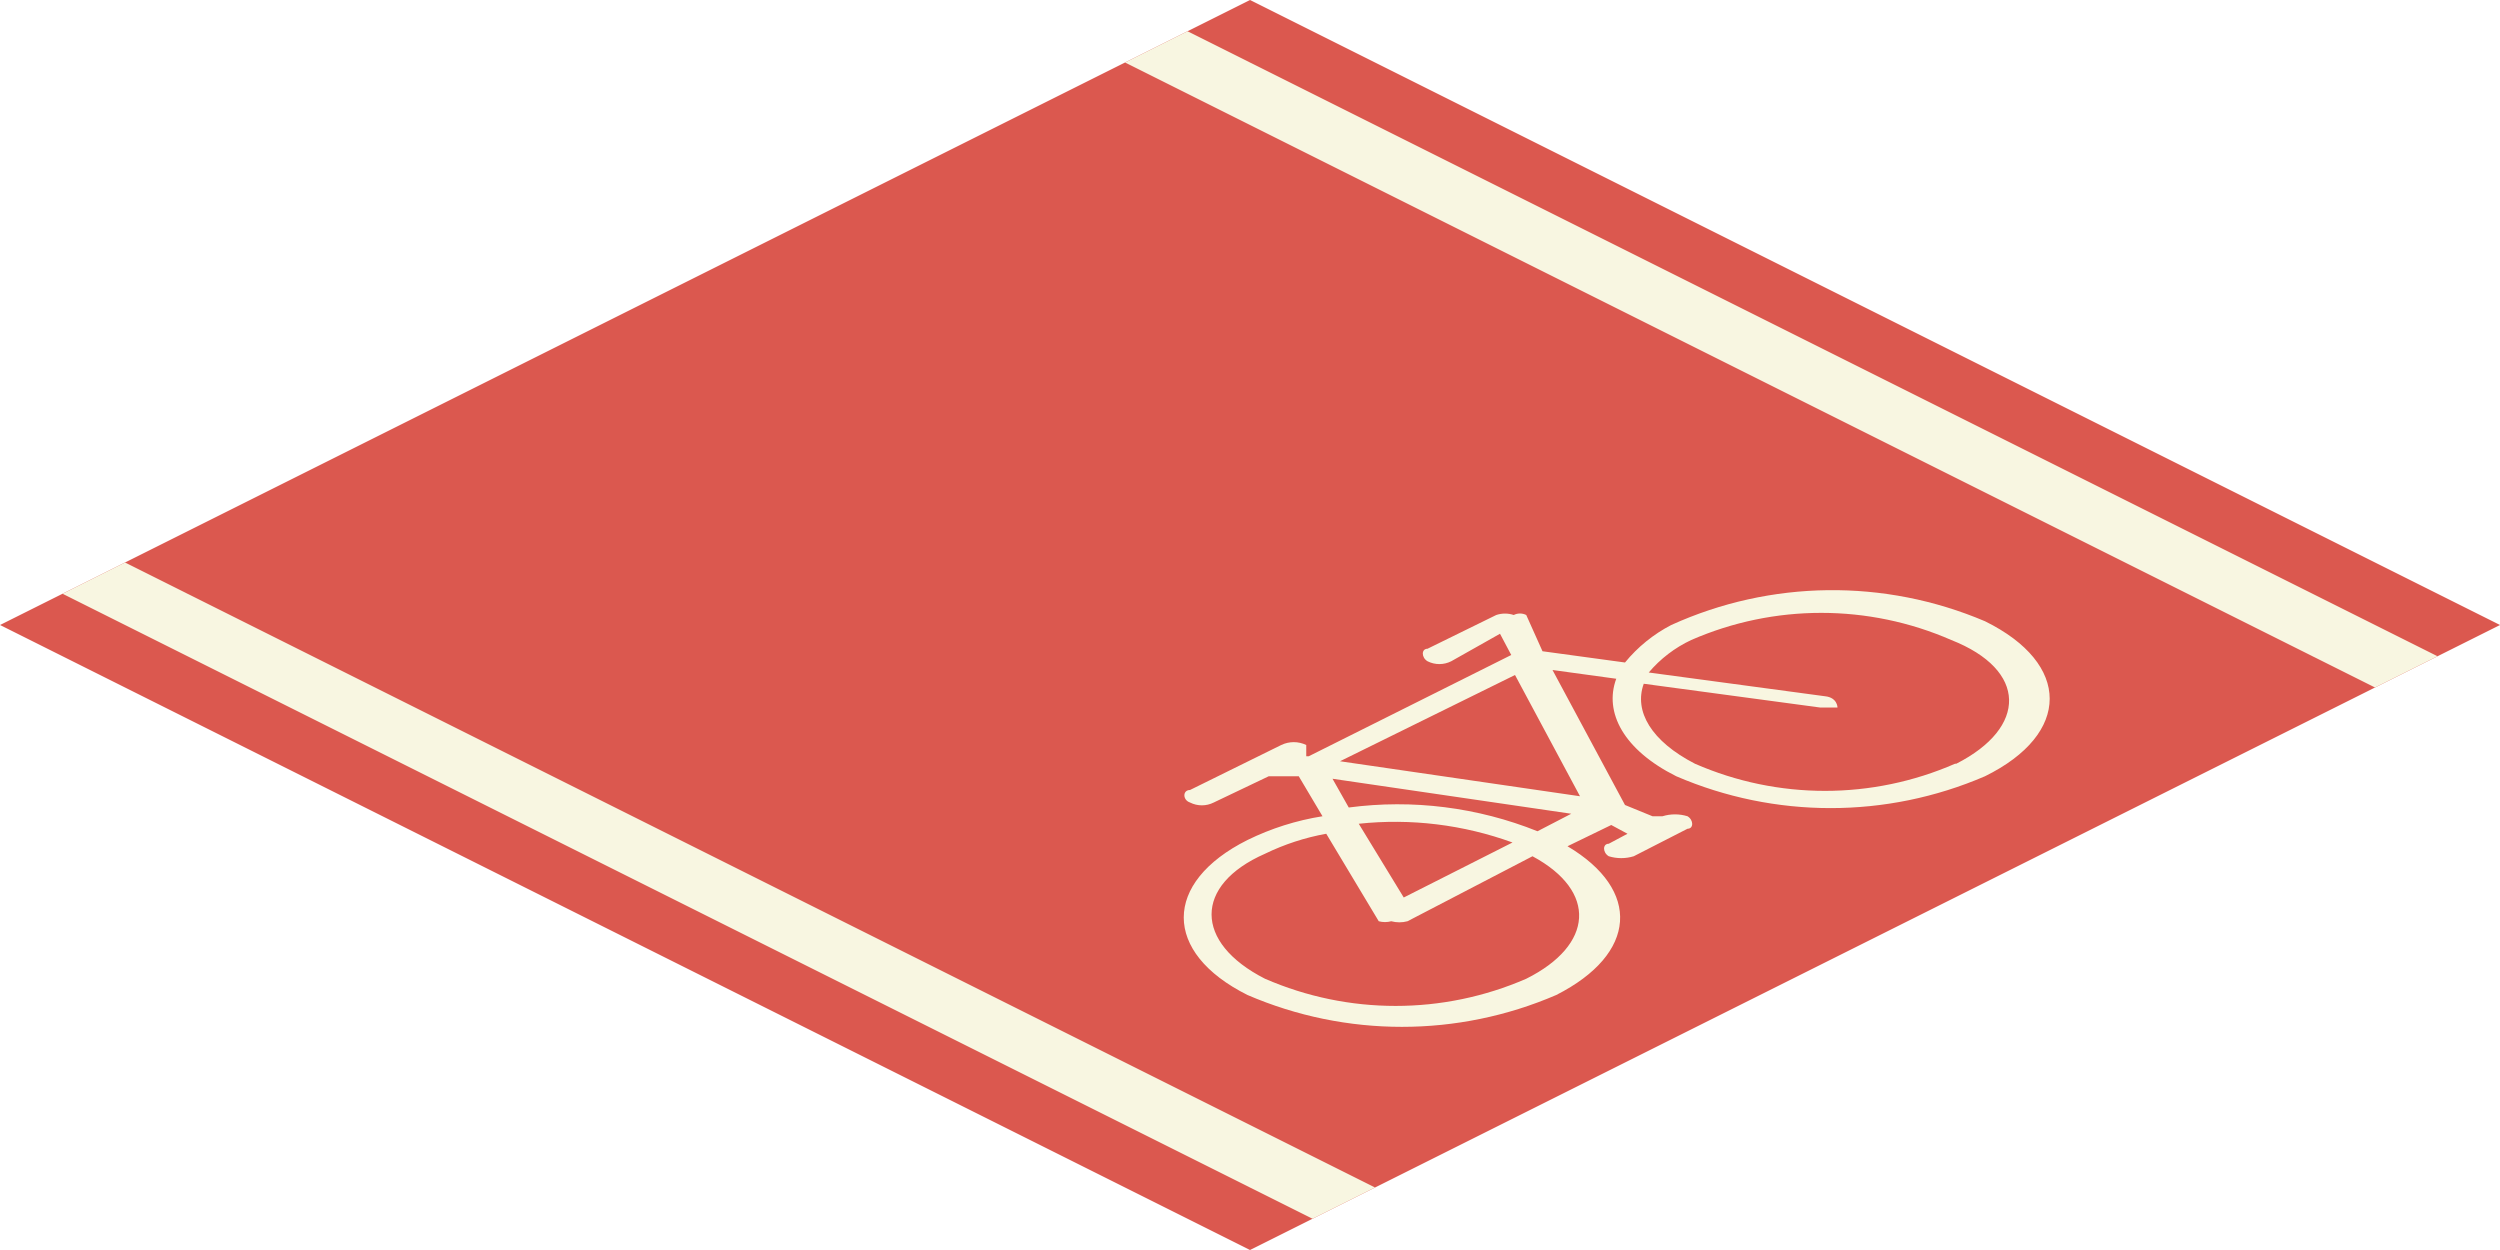
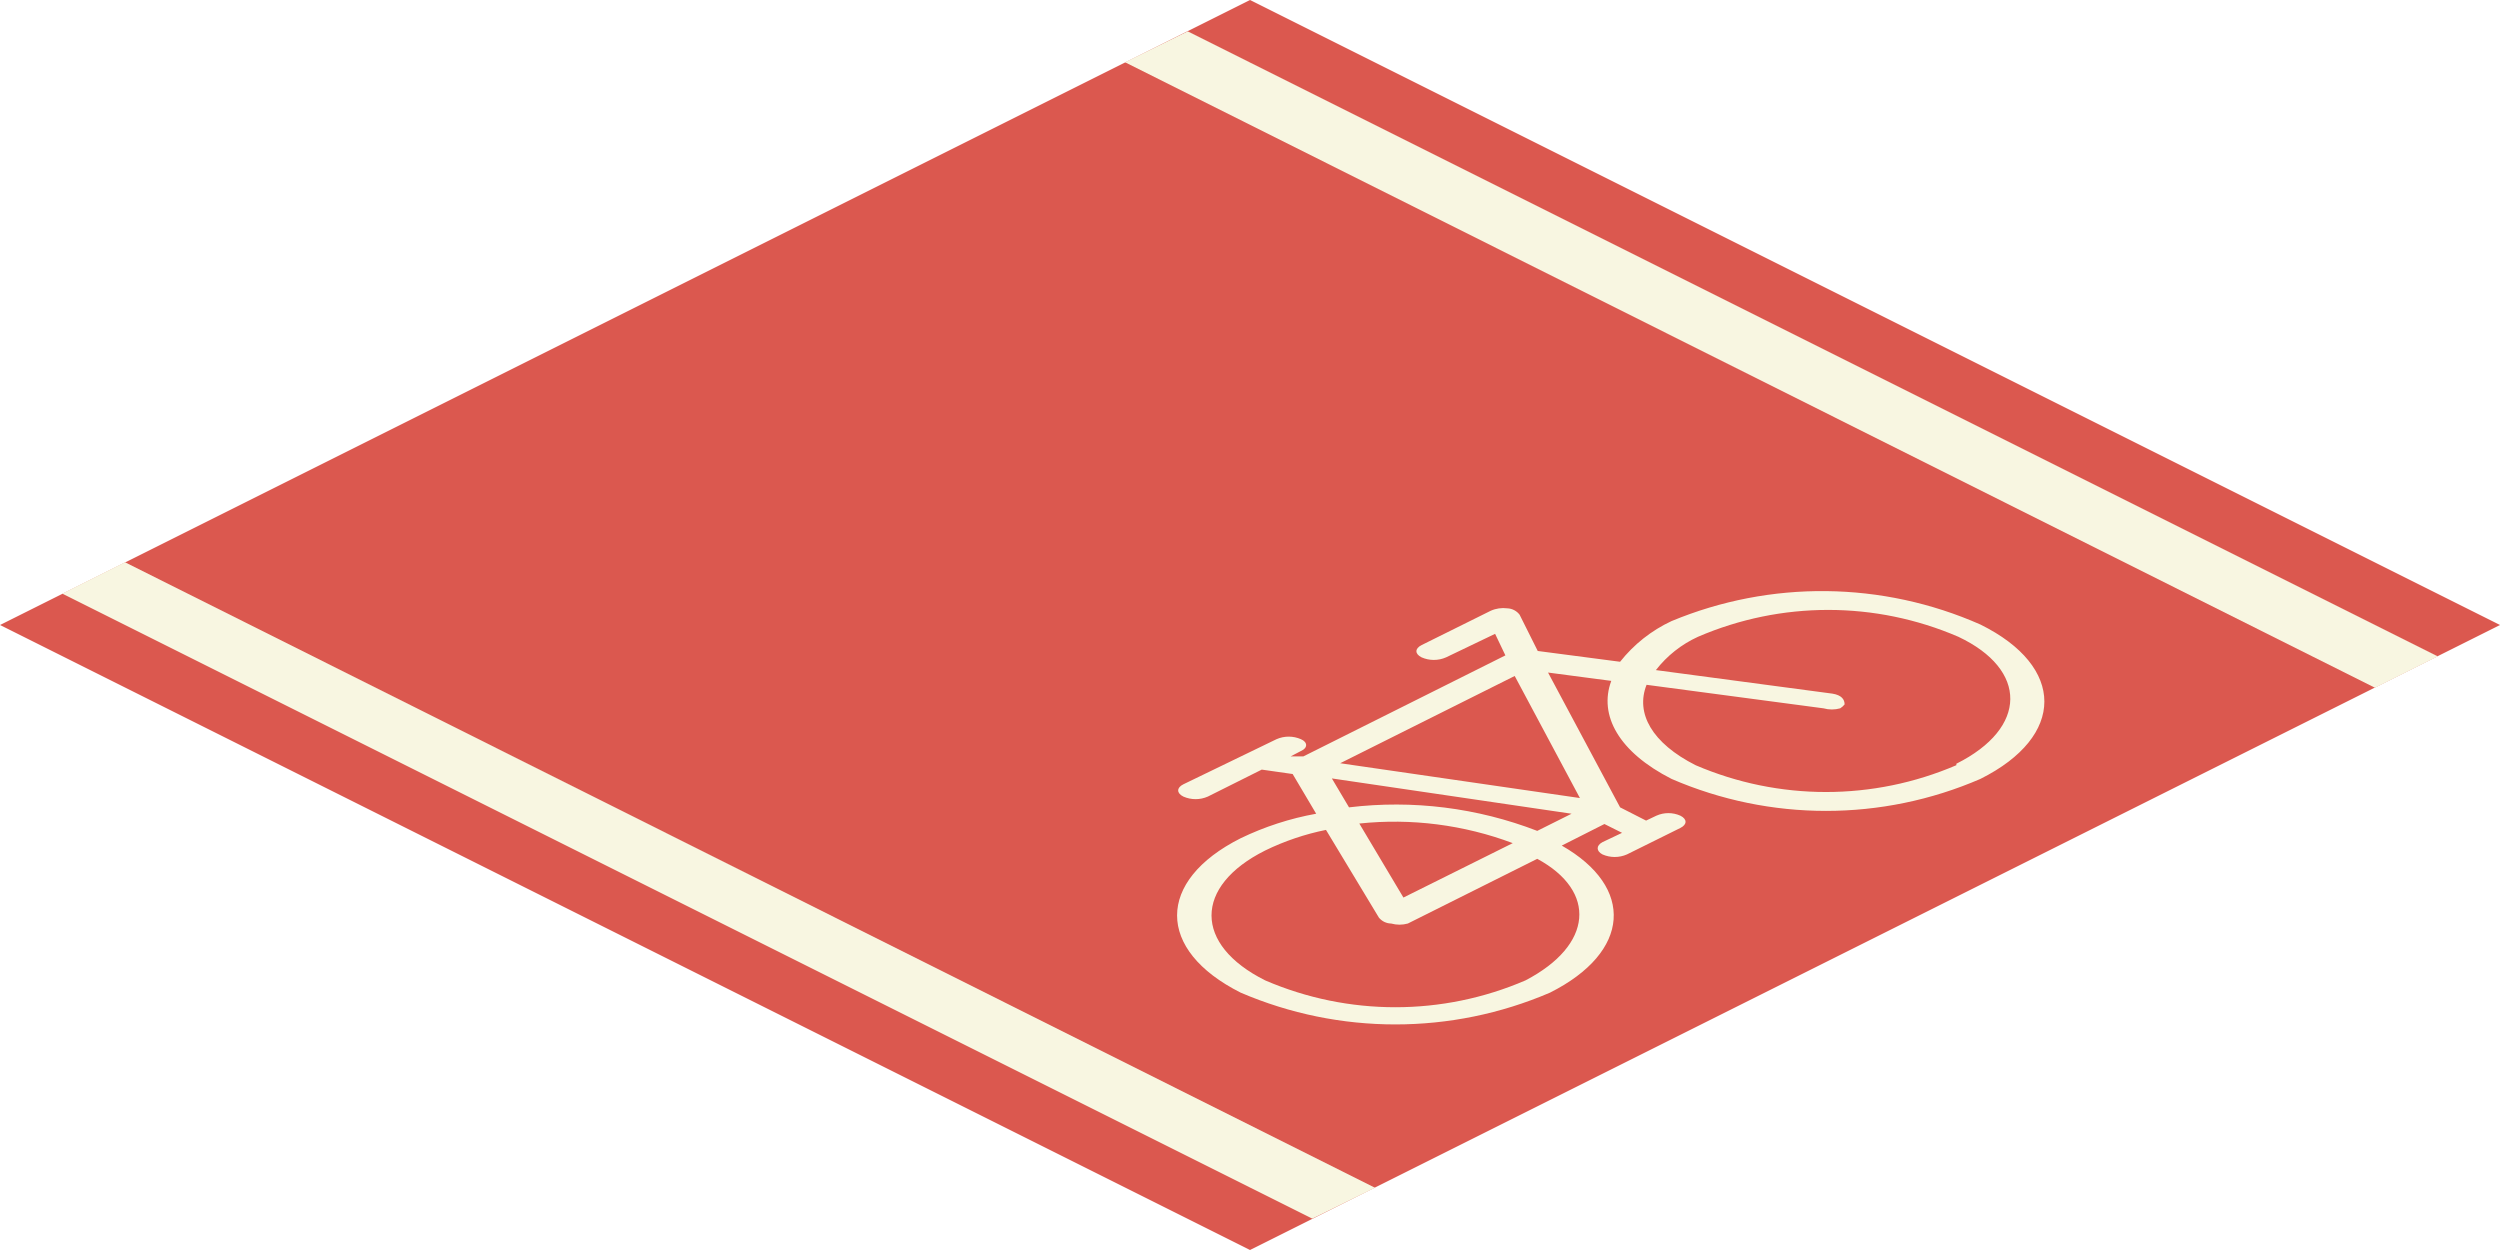
- <svg xmlns="http://www.w3.org/2000/svg" width="20" height="10" viewBox="0 0 20 10">
+ <svg xmlns="http://www.w3.org/2000/svg" width="51" height="25.5" viewBox="0 0 51 25.5">
  <defs>
    <style>
      .cls-1 {
        fill: #db584f;
      }

      .cls-2 {
        fill: #f8f6e1;
      }
    </style>
  </defs>
  <g id="Layer_2" data-name="Layer 2">
    <g id="Layer_1-2" data-name="Layer 1">
      <g>
-         <polygon class="cls-1" points="20 5 10 10 0 5 10 0 20 5" />
-         <polygon class="cls-2" points="11 9.5 10.5 9.75 0.5 4.75 1 4.5 11 9.5" />
-         <polygon class="cls-2" points="19.5 5.25 19 5.5 9 0.5 9.5 0.25 19.5 5.25" />
-         <path class="cls-2" d="M13.37,5A1.18,1.18,0,0,0,13,5.3l-.66-.09-.13-.29a.11.11,0,0,0-.1,0,.22.22,0,0,0-.14,0l-.55.27c-.05,0-.05.07,0,.1a.21.21,0,0,0,.19,0L12,5.07l.09.17-1.62.81-.1,0,.08,0s0-.07,0-.09a.23.23,0,0,0-.2,0l-.73.36c-.06,0-.06.08,0,.1a.21.21,0,0,0,.19,0l.44-.21.24,0,.19.32a2.11,2.11,0,0,0-.6.19c-.68.34-.68.9,0,1.24a3.12,3.12,0,0,0,2.47,0c.65-.33.68-.84.09-1.19l.35-.17.13.07-.15.08c-.05,0-.05.07,0,.1a.34.34,0,0,0,.2,0l.43-.22c.05,0,.05-.07,0-.1a.34.34,0,0,0-.2,0l-.08,0L13,6.44l-.58-1.08.51.07c-.1.27.06.57.48.78a3.12,3.12,0,0,0,2.47,0c.69-.34.69-.9,0-1.24A3.12,3.12,0,0,0,13.37,5ZM10.66,6.23l1.91.28-.27.14a3,3,0,0,0-1.51-.19Zm1.44.51-.87.44-.36-.59A2.75,2.75,0,0,1,12.1,6.74Zm.11,1.09a2.62,2.62,0,0,1-2.09,0c-.57-.29-.57-.75,0-1a1.88,1.88,0,0,1,.49-.16l.42.7a.19.19,0,0,0,.1,0,.25.25,0,0,0,.13,0l1-.52C12.78,7.13,12.75,7.56,12.21,7.83Zm.43-1.46-1.92-.28,1.4-.69Zm3-.26a2.6,2.6,0,0,1-2.08,0c-.35-.18-.49-.42-.41-.64l1.41.19.14,0,0,0s0-.08-.1-.09l-1.41-.19a1,1,0,0,1,.34-.26,2.6,2.6,0,0,1,2.08,0C16.22,5.36,16.22,5.82,15.65,6.11Z" />
+         <polygon class="cls-1" points="51 12.75 25.5 25.5 0 12.75 25.5 0 51 12.75" />
+         <polygon class="cls-2" points="28.05 24.23 26.77 24.86 1.27 12.11 2.55 11.47 28.05 24.23" />
+         <polygon class="cls-2" points="49.73 13.39 48.45 14.03 22.95 1.27 24.23 0.64 49.73 13.39" />
+         <path class="cls-2" d="M34.1,12.67a2.9,2.9,0,0,0-1.05.83l-1.68-.22L31,12.54a.33.33,0,0,0-.25-.13.63.63,0,0,0-.34.05l-1.41.7c-.14.07-.14.18,0,.25a.62.62,0,0,0,.5,0l1-.48.21.44-4.12,2.06-.26,0,.21-.11c.14-.06.14-.18,0-.24a.62.62,0,0,0-.5,0L24.14,16c-.14.07-.14.18,0,.25a.62.62,0,0,0,.5,0l1.1-.55.63.09.48.81a6,6,0,0,0-1.54.5c-1.73.87-1.73,2.28,0,3.15a8,8,0,0,0,6.31,0c1.65-.83,1.73-2.15.24-3l.87-.44.36.18-.4.19c-.13.07-.13.18,0,.25a.62.62,0,0,0,.5,0l1.09-.54c.14-.07.14-.18,0-.25a.6.6,0,0,0-.49,0l-.21.1-.53-.27-1.47-2.75,1.29.17c-.26.7.15,1.45,1.23,2a7.93,7.93,0,0,0,6.3,0c1.74-.87,1.74-2.29,0-3.15A8,8,0,0,0,34.1,12.67Zm-6.93,3.21,4.89.72-.7.35a8,8,0,0,0-3.84-.48Zm3.69,1.32-2.23,1.11-.9-1.51A6.86,6.86,0,0,1,30.86,17.2ZM31.12,20a6.71,6.71,0,0,1-5.31,0c-1.46-.73-1.46-1.92,0-2.65a5.17,5.17,0,0,1,1.24-.42l1.08,1.79a.33.33,0,0,0,.25.12.63.63,0,0,0,.34,0l2.64-1.32C32.58,18.18,32.5,19.28,31.12,20Zm1.11-3.72-4.89-.71,3.56-1.78Zm7.68-.67a6.74,6.74,0,0,1-5.32,0c-.89-.45-1.23-1.06-1-1.64l3.61.48a.63.63,0,0,0,.34,0,.36.36,0,0,0,.09-.08c0-.1-.06-.19-.25-.22l-3.6-.48a2.29,2.29,0,0,1,.86-.68,6.71,6.71,0,0,1,5.31,0C41.37,13.66,41.37,14.85,39.91,15.58Z" />
      </g>
    </g>
  </g>
</svg>
